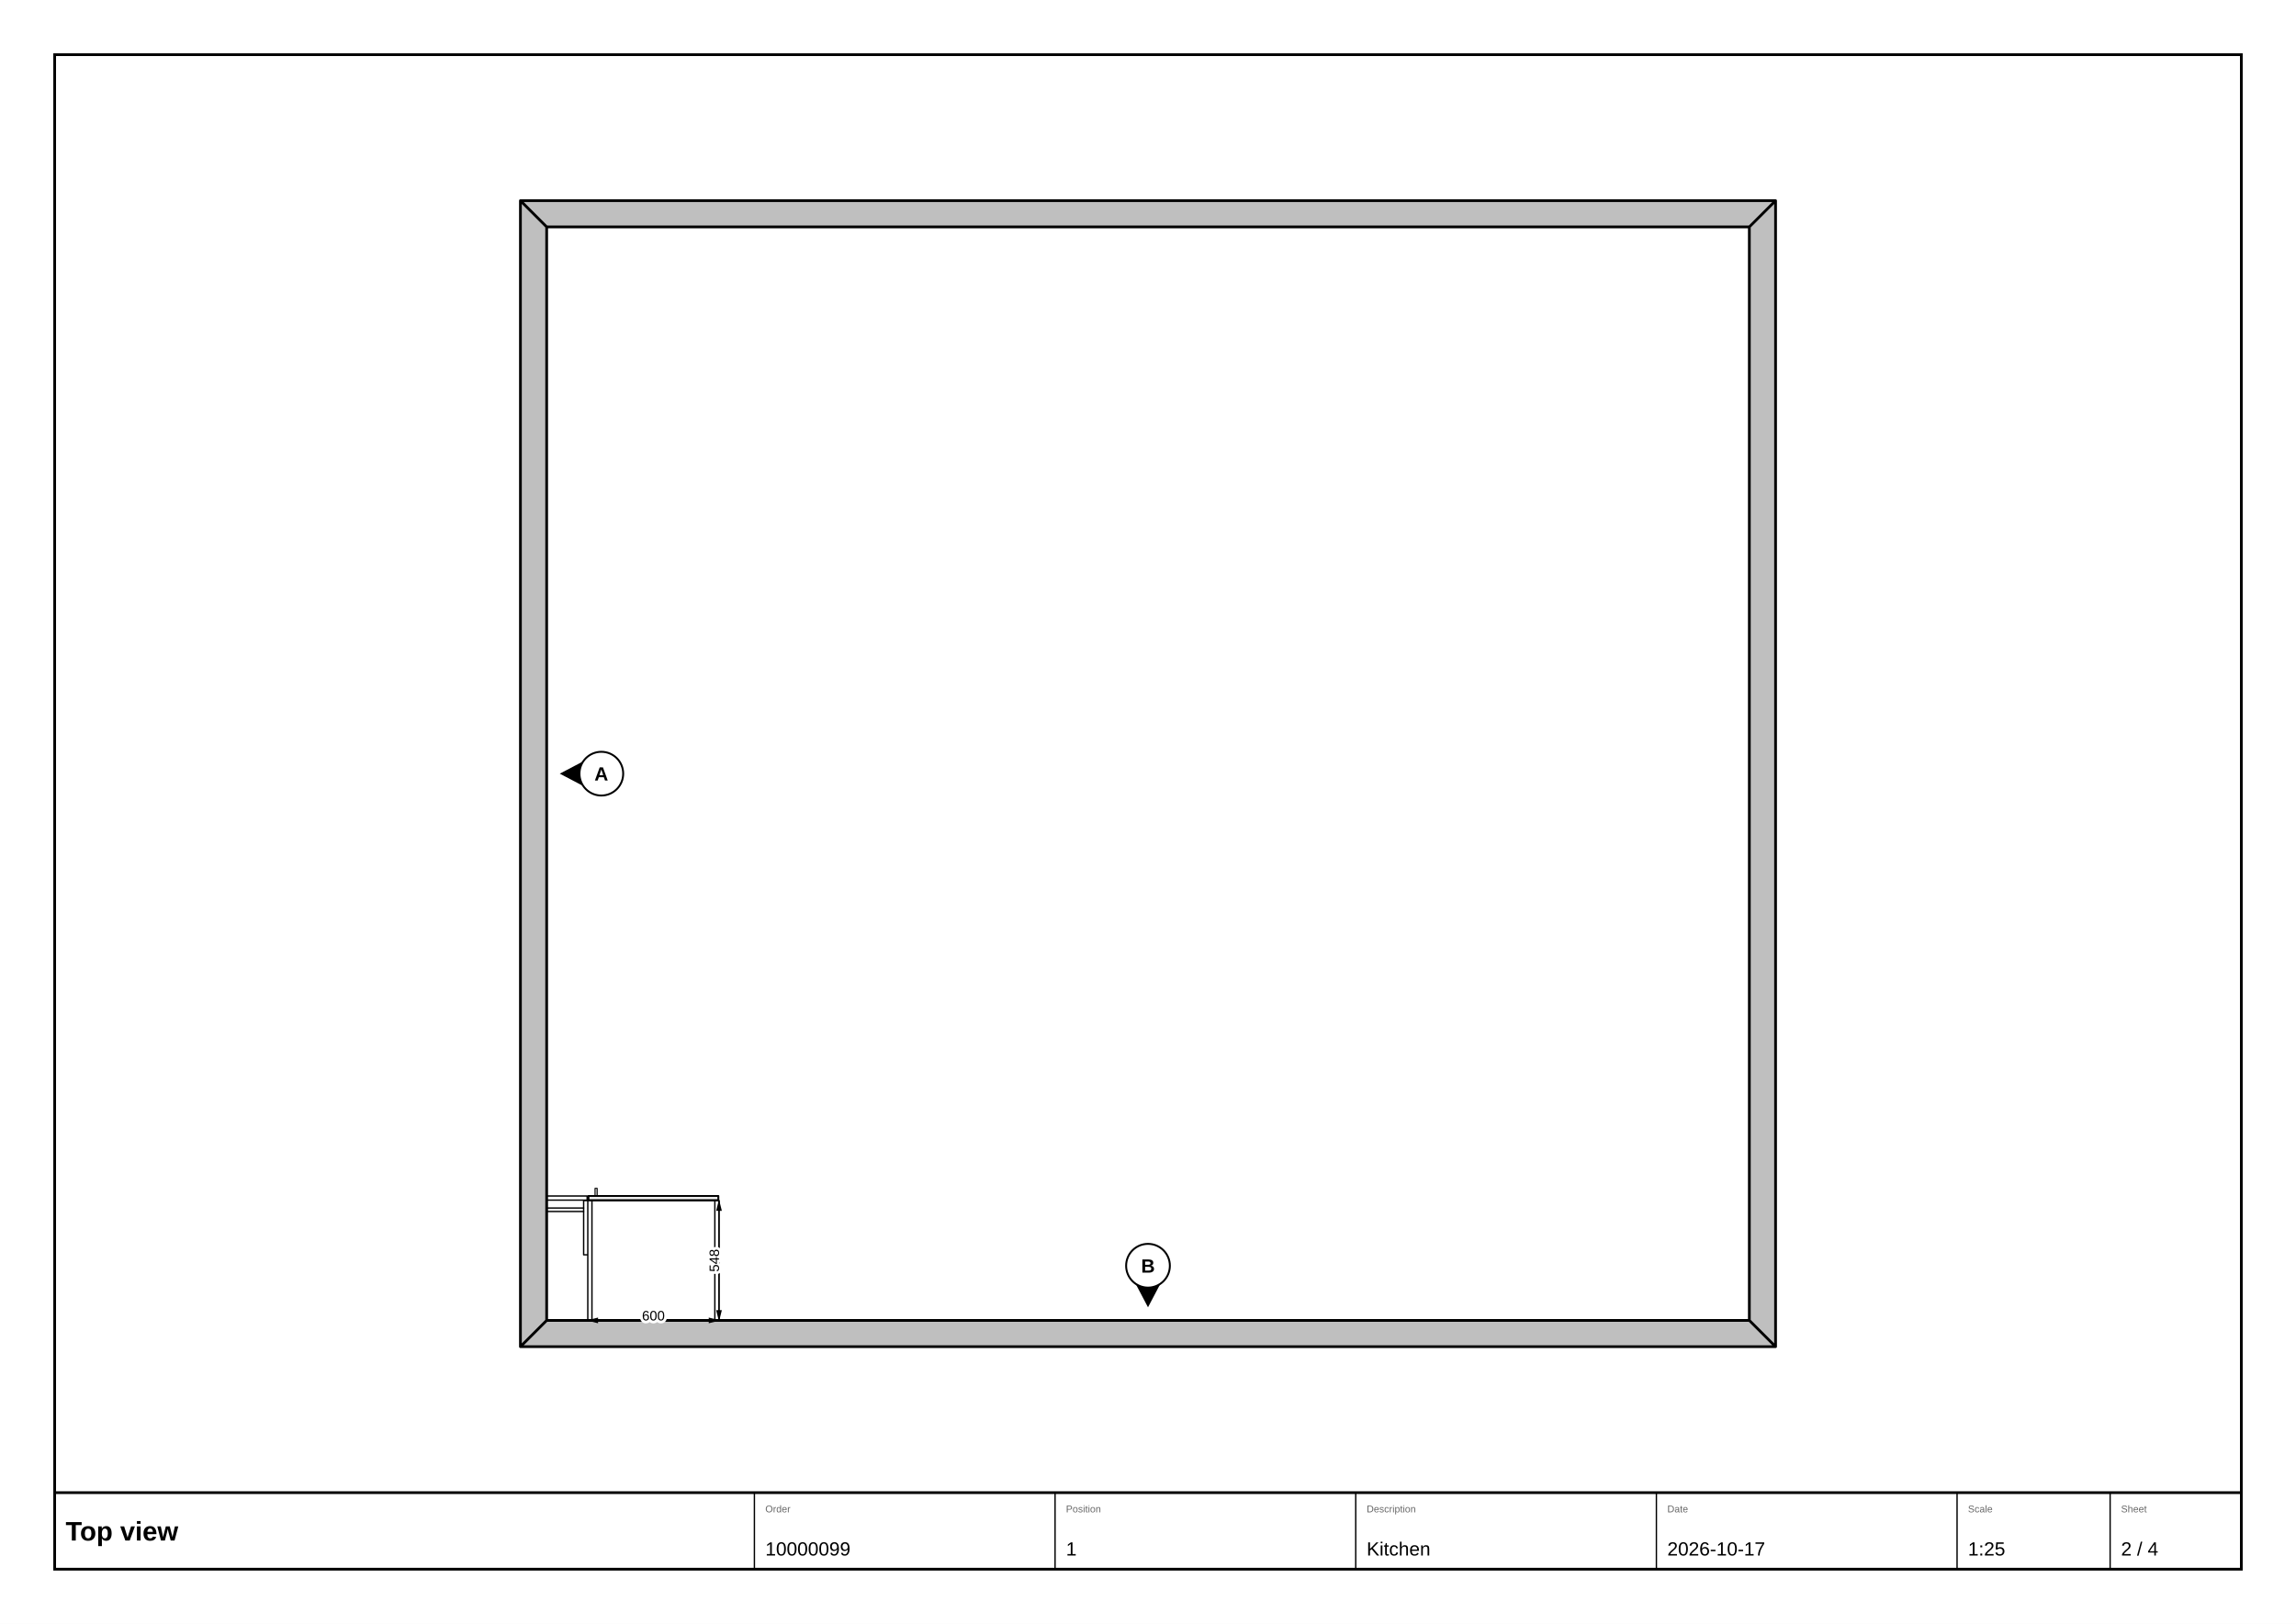
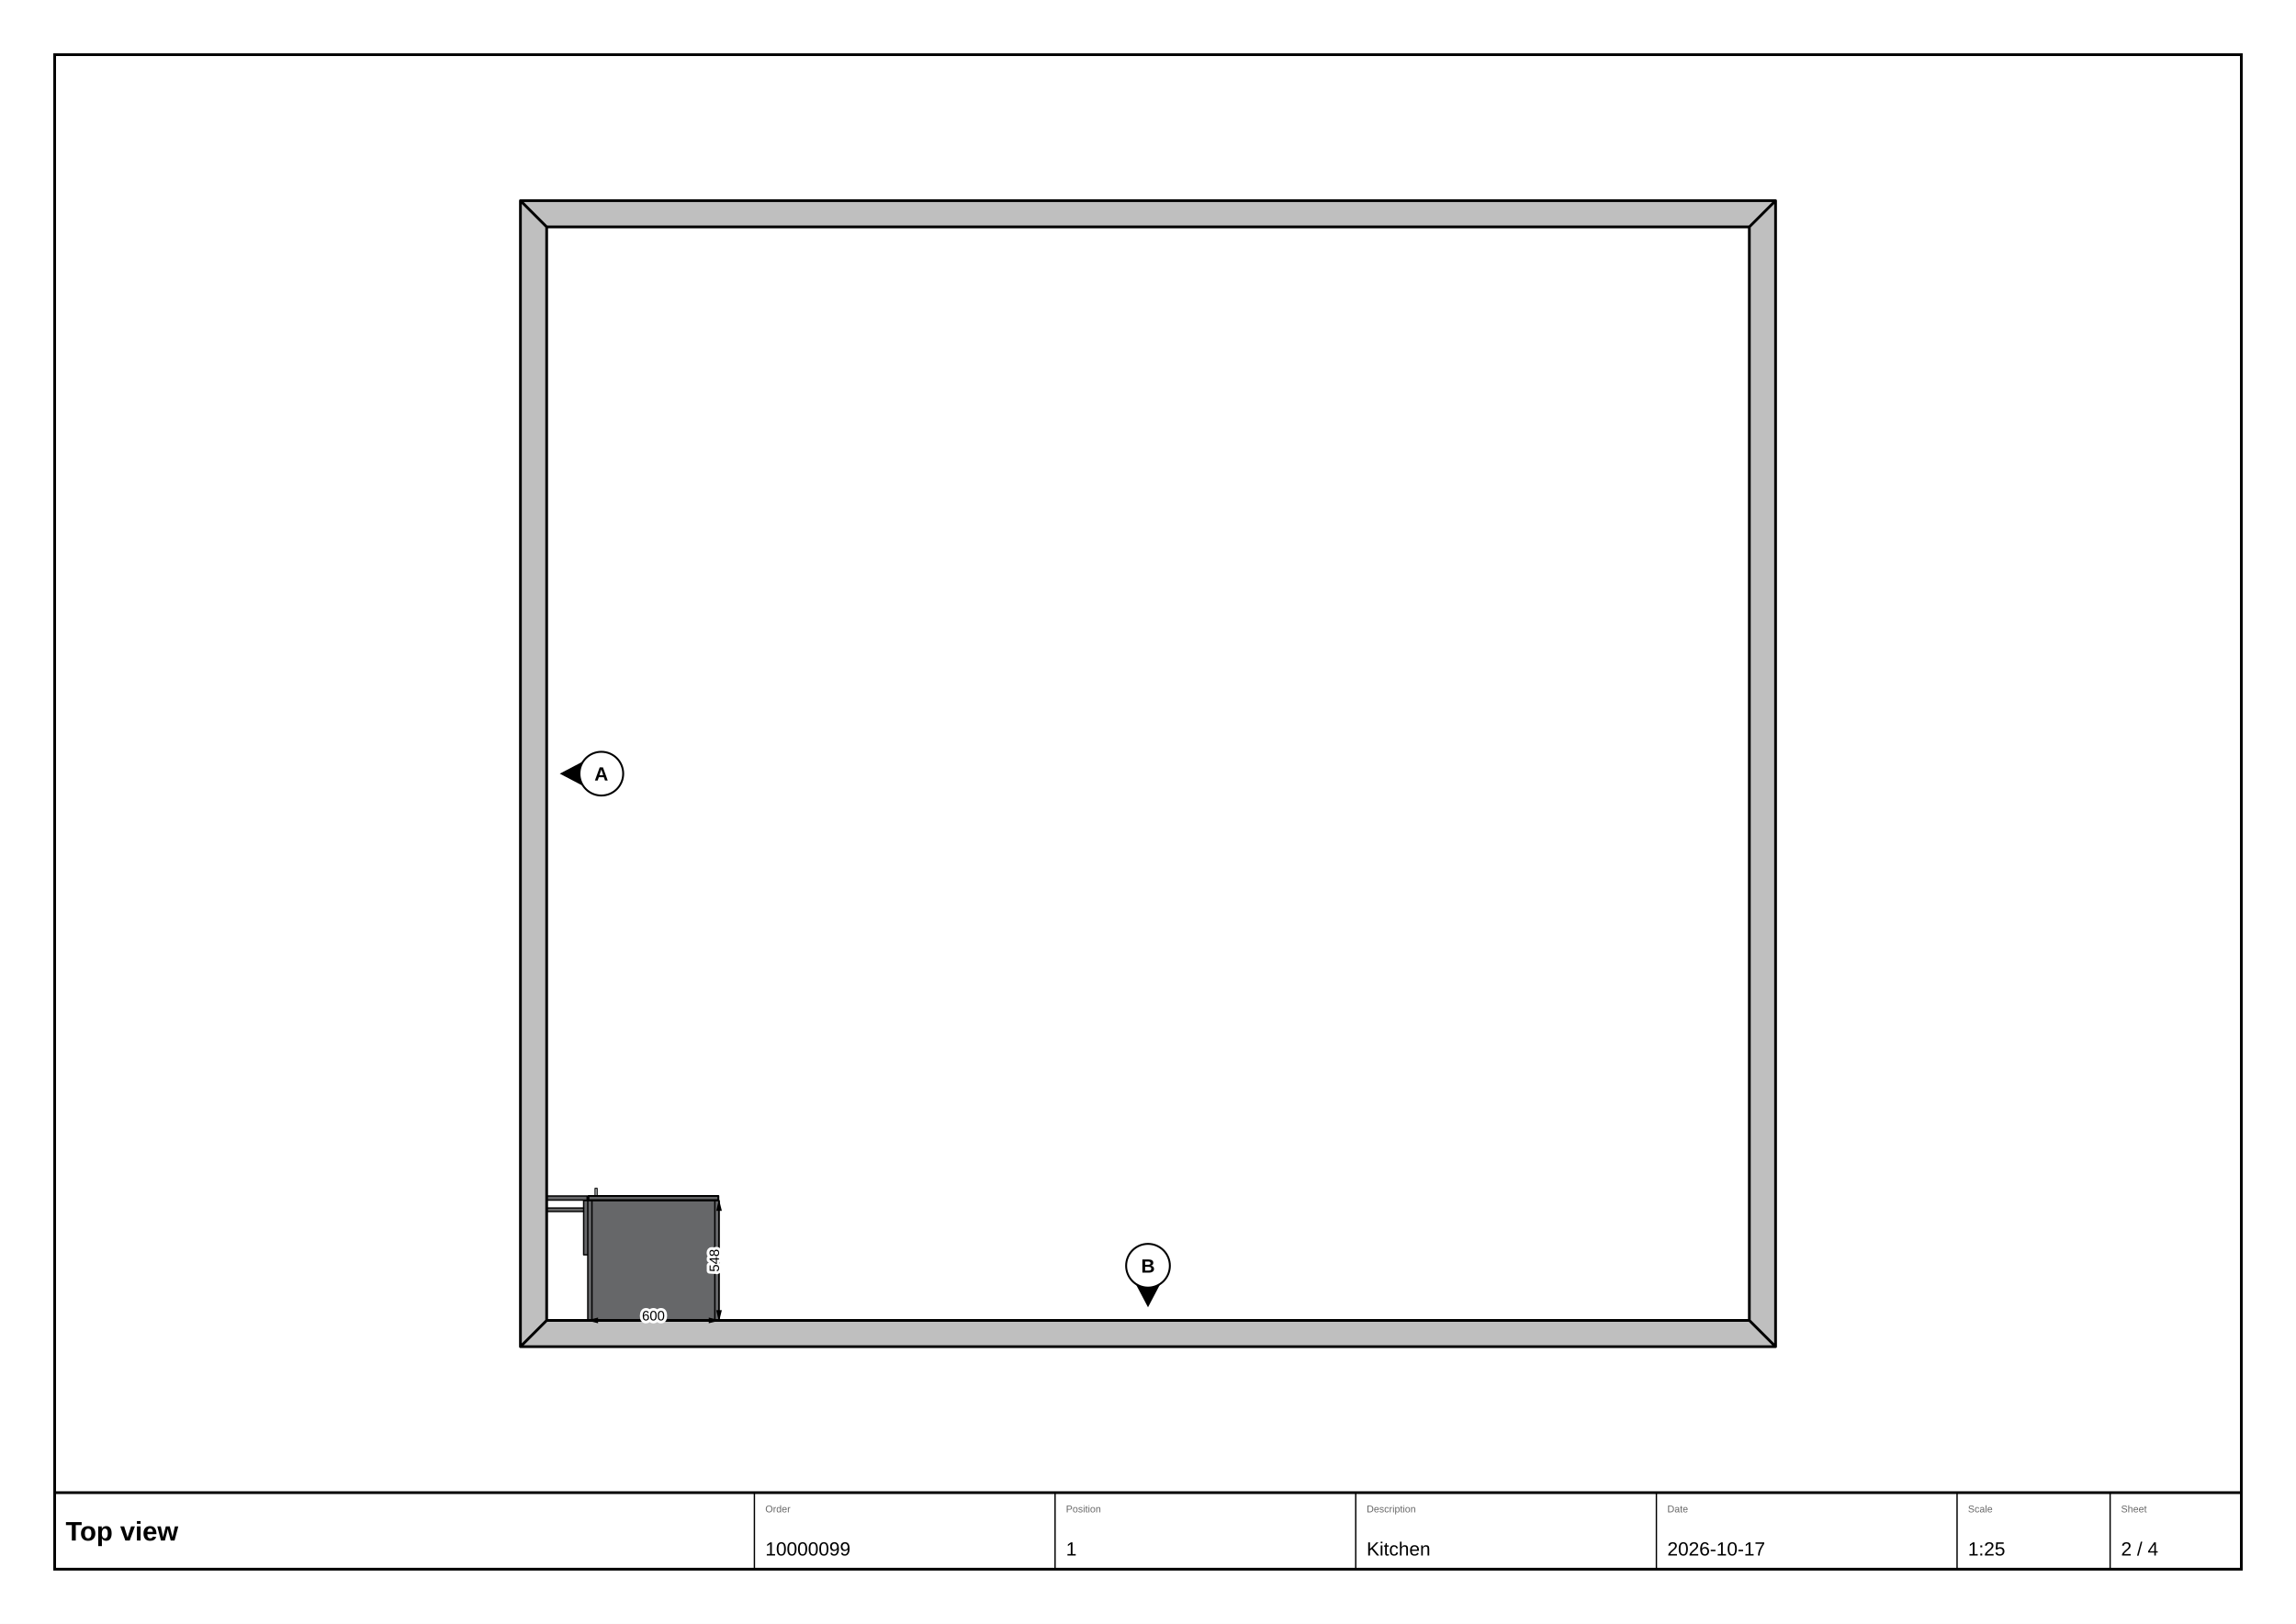
<svg xmlns="http://www.w3.org/2000/svg" width="420mm" height="297mm" viewBox="0 0 420 297" font-family="Arial, Helvetica, sans-serif">
  <rect width="420" height="297" fill="#ffffff" />
  <g class="view" transform="translate(91.033 32.533) scale(0.04) translate(5039.17 1459.17)">
    <g class="fills" fill-rule="evenodd">
      <path d="M-4046.9 3267.0L-4815.0 3267.0L-4815.0 3251.0L-4046.9 3251.0Z" fill="#f0f0f0" />
-       <path d="M-4046.9 3267.0L-4815.0 3267.0L-4815.0 3251.0L-4046.9 3251.0Z" fill="#f0f0f0" />
+       <path d="M-4046.9 3267.0L-4815.0 3267.0L-4815.0 3251.0L-4046.9 3251.0Z" fill="#696968" />
      <path d="M-4046.9 3755.0L-4046.9 3251.0L-4030.9 3251.0L-4030.9 3755.0Z" fill="#f0f0f0" />
-       <path d="M-4046.9 3755.0L-4046.9 3251.0L-4030.9 3251.0L-4030.9 3755.0Z" fill="#f0f0f0" />
-       <path d="M-4611.9 3659.5L-4511.9 3659.5L-4511.9 3759.5L-4611.9 3759.5Z" fill="#c8c8c8" />
-       <path d="M-4511.9 3262.0L-4511.9 3362.0L-4611.9 3362.0L-4611.9 3262.0Z" fill="#c8c8c8" />
-       <path d="M-4041.9 3362.0L-4141.9 3362.0L-4141.9 3262.0L-4041.9 3262.0Z" fill="#c8c8c8" />
-       <path d="M-4141.9 3759.5L-4141.9 3659.5L-4041.9 3659.5L-4041.9 3759.5Z" fill="#c8c8c8" />
-       <path d="M-4045.9 3764.5L-4607.9 3764.5L-4607.9 3217.5L-4045.9 3217.5Z" fill="#ffffff" />
-       <path d="M-4583.9 3196.0L-4593.9 3196.0L-4593.9 3161.0L-4583.9 3161.0Z" fill="#c8c8c8" />
-       <path d="M-4038.5 3721.1L-4059.2 3721.1L-4059.2 3712.9L-4038.5 3712.9Z" fill="#c8c8c8" />
-       <path d="M-4614.3 3712.9L-4593.6 3712.9L-4593.6 3721.1L-4614.3 3721.1Z" fill="#c8c8c8" />
-       <path d="M-4038.5 3251.1L-4059.2 3251.1L-4059.2 3242.9L-4038.5 3242.9Z" fill="#c8c8c8" />
-       <path d="M-4614.3 3242.9L-4593.6 3242.9L-4593.6 3251.1L-4614.3 3251.1Z" fill="#c8c8c8" />
-       <path d="M-4046.4 3737.0L-4607.4 3737.0L-4607.4 3227.0L-4046.4 3227.0Z" fill="#ffffff" />
-       <path d="M-4035.9 3745.0L-4617.9 3745.0L-4617.9 3737.0L-4035.9 3737.0Z" fill="#ffffff" />
-       <path d="M-4045.9 3764.5L-4607.9 3764.5L-4607.9 3217.5L-4045.9 3217.5Z" fill="#ffffff" />
-       <path d="M-4026.9 3765.0L-4045.9 3765.0L-4045.9 3217.0L-4026.9 3217.0Z" fill="#ffffff" />
-       <path d="M-4607.9 3765.0L-4626.9 3765.0L-4626.9 3217.0L-4607.9 3217.0Z" fill="#ffffff" />
-       <path d="M-4629.9 3215.0L-4815.0 3215.0L-4815.0 3196.0L-4629.9 3196.0Z" fill="#ffffff" />
-       <path d="M-4626.9 3465.0L-4645.9 3465.0L-4645.9 3217.0L-4626.9 3217.0Z" fill="#ffffff" />
-       <path d="M-4029.9 3215.0L-4623.9 3215.0L-4623.9 3196.0L-4029.9 3196.0Z" fill="#f5f5f5" />
+       <path d="M-4046.9 3755.0L-4046.9 3251.0L-4030.9 3251.0L-4030.9 3755.0Z" fill="#696968" />
+       <path d="M-4611.9 3659.5L-4511.9 3659.5L-4511.9 3759.5L-4611.9 3759.5Z" fill="#4b4b4b" />
+       <path d="M-4511.9 3262.0L-4511.9 3362.0L-4611.9 3362.0L-4611.9 3262.0Z" fill="#4b4b4b" />
+       <path d="M-4041.9 3362.0L-4141.9 3362.0L-4141.9 3262.0L-4041.9 3262.0Z" fill="#4b4b4b" />
+       <path d="M-4141.9 3759.5L-4141.9 3659.5L-4041.9 3659.5L-4041.9 3759.5Z" fill="#4b4b4b" />
+       <path d="M-4045.9 3764.5L-4607.9 3764.5L-4607.9 3217.5L-4045.9 3217.5Z" fill="#666769" />
+       <path d="M-4583.9 3196.0L-4593.9 3196.0L-4593.9 3161.0L-4583.9 3161.0Z" fill="#c0c3c4" />
+       <path d="M-4038.5 3721.1L-4059.2 3721.1L-4059.2 3712.9L-4038.5 3712.9Z" fill="#c0c3c4" />
+       <path d="M-4614.3 3712.9L-4593.6 3712.9L-4593.6 3721.1L-4614.3 3721.1Z" fill="#c0c3c4" />
+       <path d="M-4038.5 3251.1L-4059.2 3251.1L-4059.2 3242.9L-4038.5 3242.9Z" fill="#c0c3c4" />
+       <path d="M-4614.3 3242.9L-4593.6 3242.9L-4593.6 3251.1L-4614.3 3251.1Z" fill="#c0c3c4" />
+       <path d="M-4046.4 3737.0L-4607.4 3737.0L-4607.4 3227.0L-4046.4 3227.0Z" fill="#d1d2cf" />
+       <path d="M-4035.9 3745.0L-4617.9 3745.0L-4617.9 3737.0L-4035.9 3737.0Z" fill="#d1d2cf" />
+       <path d="M-4045.9 3764.5L-4607.9 3764.5L-4607.9 3217.5L-4045.9 3217.5Z" fill="#666769" />
+       <path d="M-4026.9 3765.0L-4045.9 3765.0L-4045.9 3217.0L-4026.9 3217.0Z" fill="#666769" />
+       <path d="M-4607.9 3765.0L-4626.9 3765.0L-4626.9 3217.0L-4607.9 3217.0Z" fill="#666769" />
+       <path d="M-4629.9 3215.0L-4815.0 3215.0L-4815.0 3196.0L-4629.9 3196.0Z" fill="#666769" />
+       <path d="M-4626.9 3465.0L-4645.9 3465.0L-4645.9 3217.0L-4626.9 3217.0Z" fill="#666769" />
+       <path d="M-4029.9 3215.0L-4623.9 3215.0L-4623.9 3196.0L-4029.9 3196.0Z" fill="#666769" />
      <path d="M685.0 3765.0L685.0 -1235.0L805.0 -1355.0L805.0 3885.0Z" fill="#bfbfbf" />
      <path d="M685.0 -1235.0L-4815.0 -1235.0L-4935.0 -1355.0L805.0 -1355.0Z" fill="#bfbfbf" />
      <path d="M-4815.0 -1235.0L-4815.0 3765.0L-4935.0 3885.0L-4935.0 -1355.0Z" fill="#bfbfbf" />
      <path d="M-4815.0 3765.0L685.0 3765.0L805.0 3885.0L-4935.0 3885.0Z" fill="#bfbfbf" />
    </g>
    <g class="hidden-lines" fill="none" stroke="#000000" stroke-linecap="round" />
    <g class="lines" fill="none" stroke="#000000" stroke-linecap="round" stroke-linejoin="round">
      <path class="wall" stroke-width="12.5" d="M685.0 3765.0L685.0 -1235.0M685.0 -1235.0L805.0 -1355.0M805.0 3885.0L805.0 -1355.0M685.0 3765.0L805.0 3885.0M-4815.0 -1235.0L685.0 -1235.0M-4935.0 -1355.0L-4815.0 -1235.0M-4935.0 -1355.0L805.0 -1355.0M-4815.0 3765.0L-4815.0 -1235.0M-4935.0 3885.0L-4815.0 3765.0M-4935.0 3885.0L-4935.0 -1355.0M-4815.0 3765.0L685.0 3765.0M-4935.0 3885.0L805.0 3885.0" />
      <path class="carcass" stroke-width="6.3" d="M-4026.9 3765.0L-4026.9 3217.0M-4045.9 3765.0L-4045.9 3217.0M-4645.9 3217.0L-4607.9 3217.0M-4045.9 3217.0L-4026.9 3217.0M-4607.9 3765.0L-4607.9 3217.0M-4626.9 3765.0L-4626.9 3217.0M-4607.9 3764.5L-4045.9 3764.5M-4607.9 3217.5L-4045.9 3217.5M-4815.0 3215.0L-4629.9 3215.0M-4629.9 3215.0L-4629.9 3196.0M-4815.0 3196.0L-4629.9 3196.0M-4645.9 3465.0L-4626.9 3465.0M-4645.9 3465.0L-4645.9 3217.0" />
      <path class="front" stroke-width="8.8" d="M-4623.9 3215.0L-4029.9 3215.0M-4623.9 3196.0L-4029.9 3196.0M-4029.9 3215.0L-4029.9 3196.0M-4623.9 3215.0L-4623.9 3196.0" />
      <path class="hardware" stroke-width="4.5" d="M-4583.9 3196.0L-4583.9 3161.0M-4593.9 3196.0L-4593.9 3161.0M-4593.9 3161.0L-4583.9 3161.0" />
      <path class="plinth" stroke-width="6.3" d="M-4815.0 3267.0L-4645.9 3267.0M-4815.0 3251.0L-4645.9 3251.0" />
    </g>
    <g class="elevation-marker">
      <path d="M-4565 1165L-4755 1265L-4565 1365Z" fill="#000000" />
      <circle cx="-4565" cy="1265" r="100" fill="#ffffff" stroke="#000000" stroke-width="8.75" />
      <text x="-4565" y="1296.5" font-size="87.5" font-weight="bold" text-anchor="middle">A</text>
    </g>
    <g class="elevation-marker">
      <path d="M-2165 3515L-2065 3705L-1965 3515Z" fill="#000000" />
      <circle cx="-2065" cy="3515" r="100" fill="#ffffff" stroke="#000000" stroke-width="8.75" />
      <text x="-2065" y="3546.5" font-size="87.5" font-weight="bold" text-anchor="middle">B</text>
    </g>
    <g class="annotations" transform="translate(-4935 -1355) scale(2.604167)">
      <g>
        <defs>
          <marker markerWidth="20" markerHeight="10" markerUnits="userSpaceOnUse" orient="auto-start-reverse" refY="5" viewBox="0 0 20 10" id="arrowStart" refX="18">
            <path d="M0,0 L0,10 L20,5 z" fill="context-stroke" />
          </marker>
          <marker markerWidth="20" markerHeight="10" markerUnits="userSpaceOnUse" orient="auto" refY="5" viewBox="0 0 20 10" id="arrowEnd" refX="18">
            <path d="M0,0 L0,10 L20,5 z" fill="context-stroke" />
          </marker>
          <marker markerWidth="20" markerHeight="10" markerUnits="userSpaceOnUse" orient="auto-start-reverse" refY="5" viewBox="0 0 20 10" id="arrowStartOpposite" refX="2">
            <path d="M0,0 L0,10 L20,5 z" fill="context-stroke" transform="translate(20, 0) scale(-1, 1)" />
          </marker>
          <marker markerWidth="20" markerHeight="10" markerUnits="userSpaceOnUse" orient="auto" refY="5" viewBox="0 0 20 10" id="arrowEndOpposite" refX="2">
            <path d="M0,0 L0,10 L20,5 z" fill="context-stroke" transform="translate(20, 0) scale(-1, 1)" />
          </marker>
        </defs>
        <g>
          <line x1="118.32" y1="1966.08" x2="348.72" y2="1966.08" stroke="black" stroke-width="2" marker-start="url(#arrowStart)" marker-end="url(#arrowEnd)" />
          <line x1="348.72" y1="1755.65" x2="348.72" y2="1966.08" stroke="black" stroke-width="2" marker-start="url(#arrowStart)" marker-end="url(#arrowEnd)" />
          <text x="233.52" y="1966.08" fill="black" font-size="24" font-family="Arial" stroke="white" stroke-width="10" paint-order="stroke" text-anchor="middle" stroke-linejoin="round" alignment-baseline="middle" transform="rotate(0, 233.52, 1966.08)">600</text>
          <text x="348.72" y="1860.86" fill="black" font-size="24" font-family="Arial" stroke="white" stroke-width="10" paint-order="stroke" text-anchor="middle" stroke-linejoin="round" alignment-baseline="middle" transform="rotate(270, 348.72, 1860.86)">548</text>
        </g>
      </g>
    </g>
  </g>
  <g class="title-block" fill="none" stroke="#000000">
    <rect x="10.00" y="10.00" width="400.00" height="277.00" stroke-width="0.5" />
    <path d="M10.00 273.00h400.00" stroke-width="0.5" />
    <path d="M138.00 273.00v14.00" stroke-width="0.25" />
    <path d="M193.00 273.00v14.00" stroke-width="0.25" />
    <path d="M248.00 273.00v14.00" stroke-width="0.25" />
    <path d="M303.00 273.00v14.00" stroke-width="0.25" />
    <path d="M358.00 273.00v14.00" stroke-width="0.25" />
    <path d="M386.00 273.00v14.00" stroke-width="0.25" />
  </g>
  <g class="title-block-text" fill="#000000">
    <g font-size="1.8" fill="#666666">
      <text x="140.00" y="276.60">Order</text>
      <text x="195.00" y="276.60">Position</text>
      <text x="250.00" y="276.60">Description</text>
      <text x="305.00" y="276.60">Date</text>
      <text x="360.00" y="276.60">Scale</text>
      <text x="388.00" y="276.60">Sheet</text>
    </g>
    <text x="12.00" y="281.76" font-size="4.90" font-weight="bold">Top view</text>
    <text x="140.00" y="284.50" font-size="3.50">10000099</text>
    <text x="195.00" y="284.50" font-size="3.50">1</text>
    <text x="250.00" y="284.50" font-size="3.50">Kitchen</text>
    <text x="305.00" y="284.50" font-size="3.50">2026-10-17</text>
    <text x="360.00" y="284.50" font-size="3.50">1:25</text>
    <text x="388.00" y="284.50" font-size="3.50">2 / 4</text>
  </g>
</svg>
